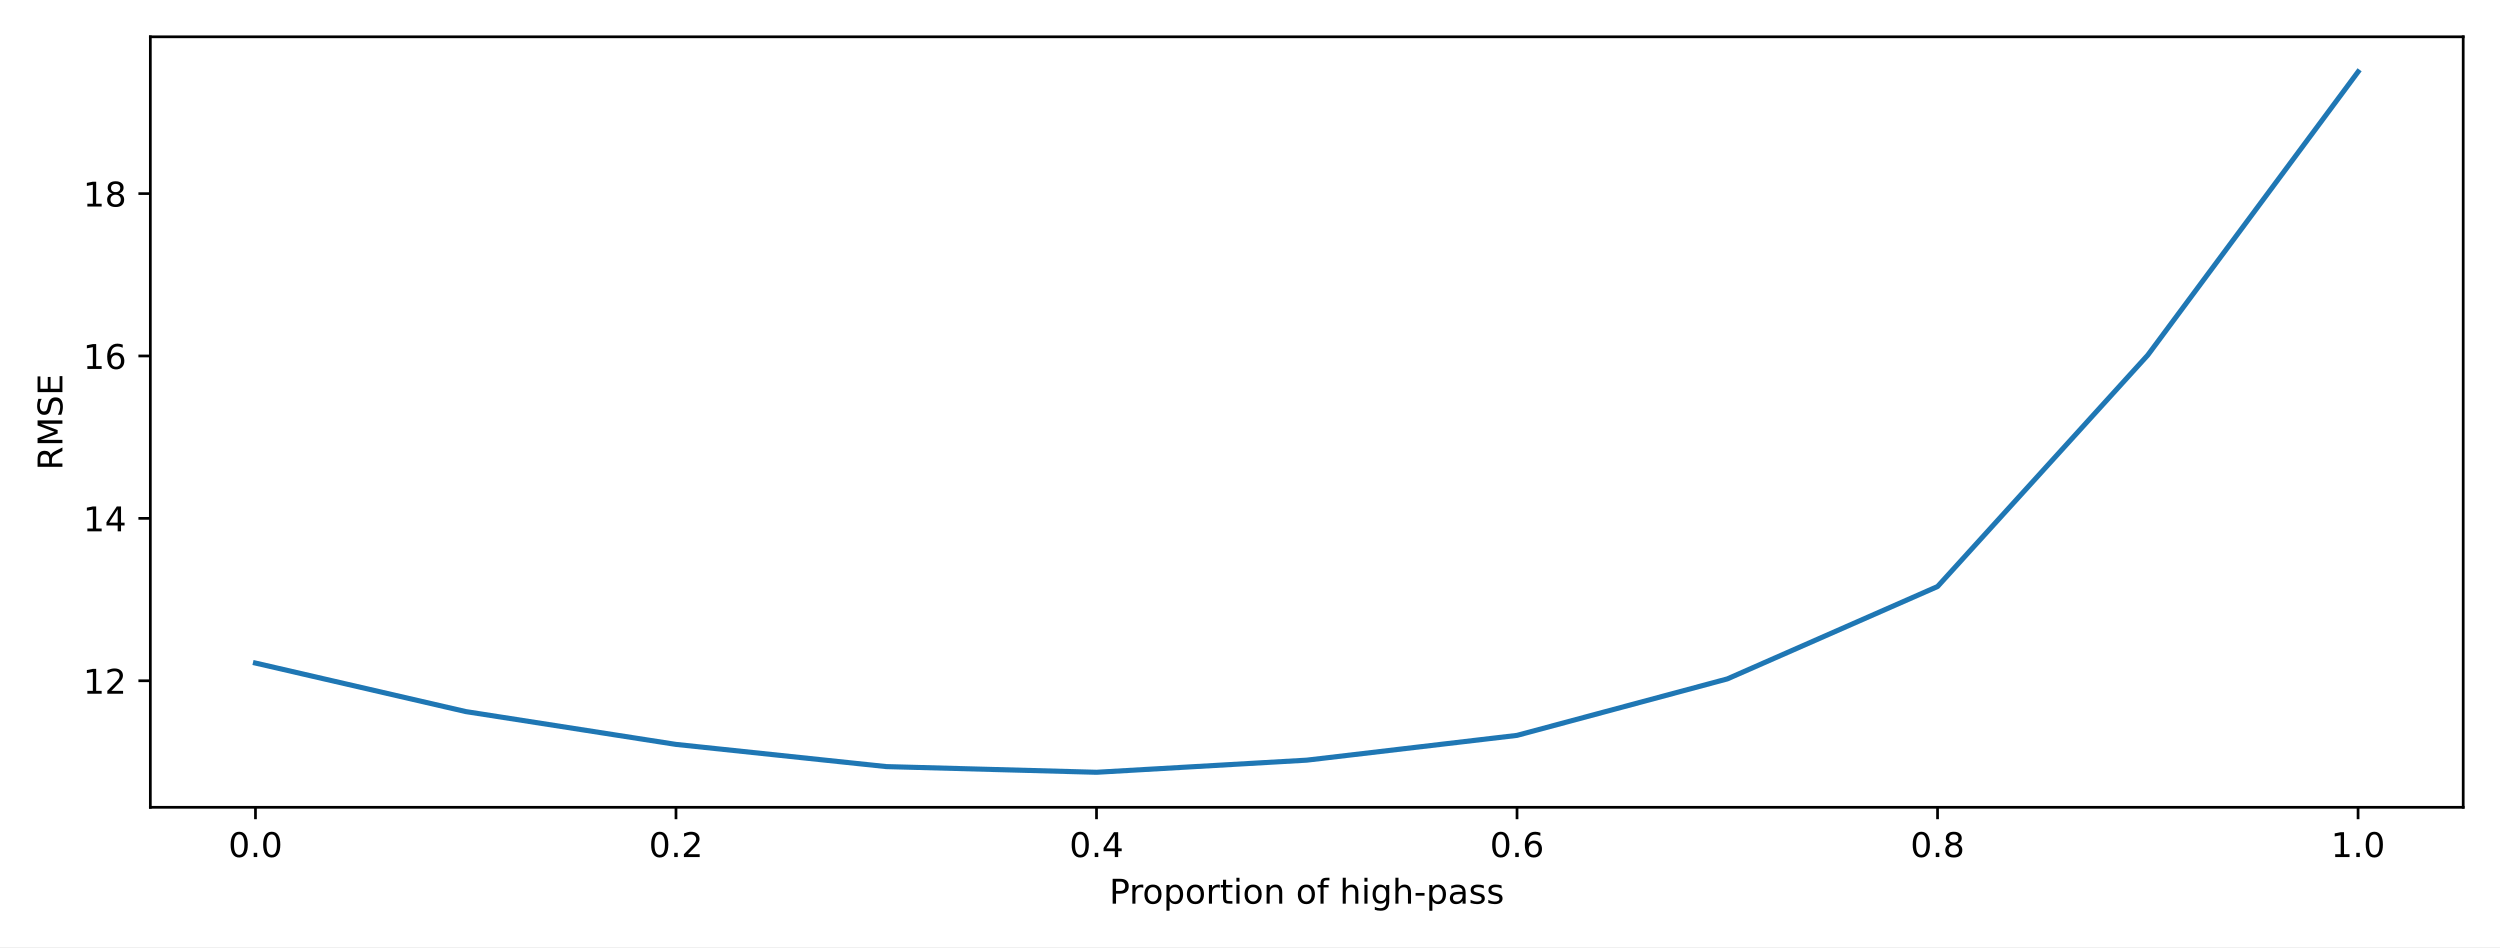
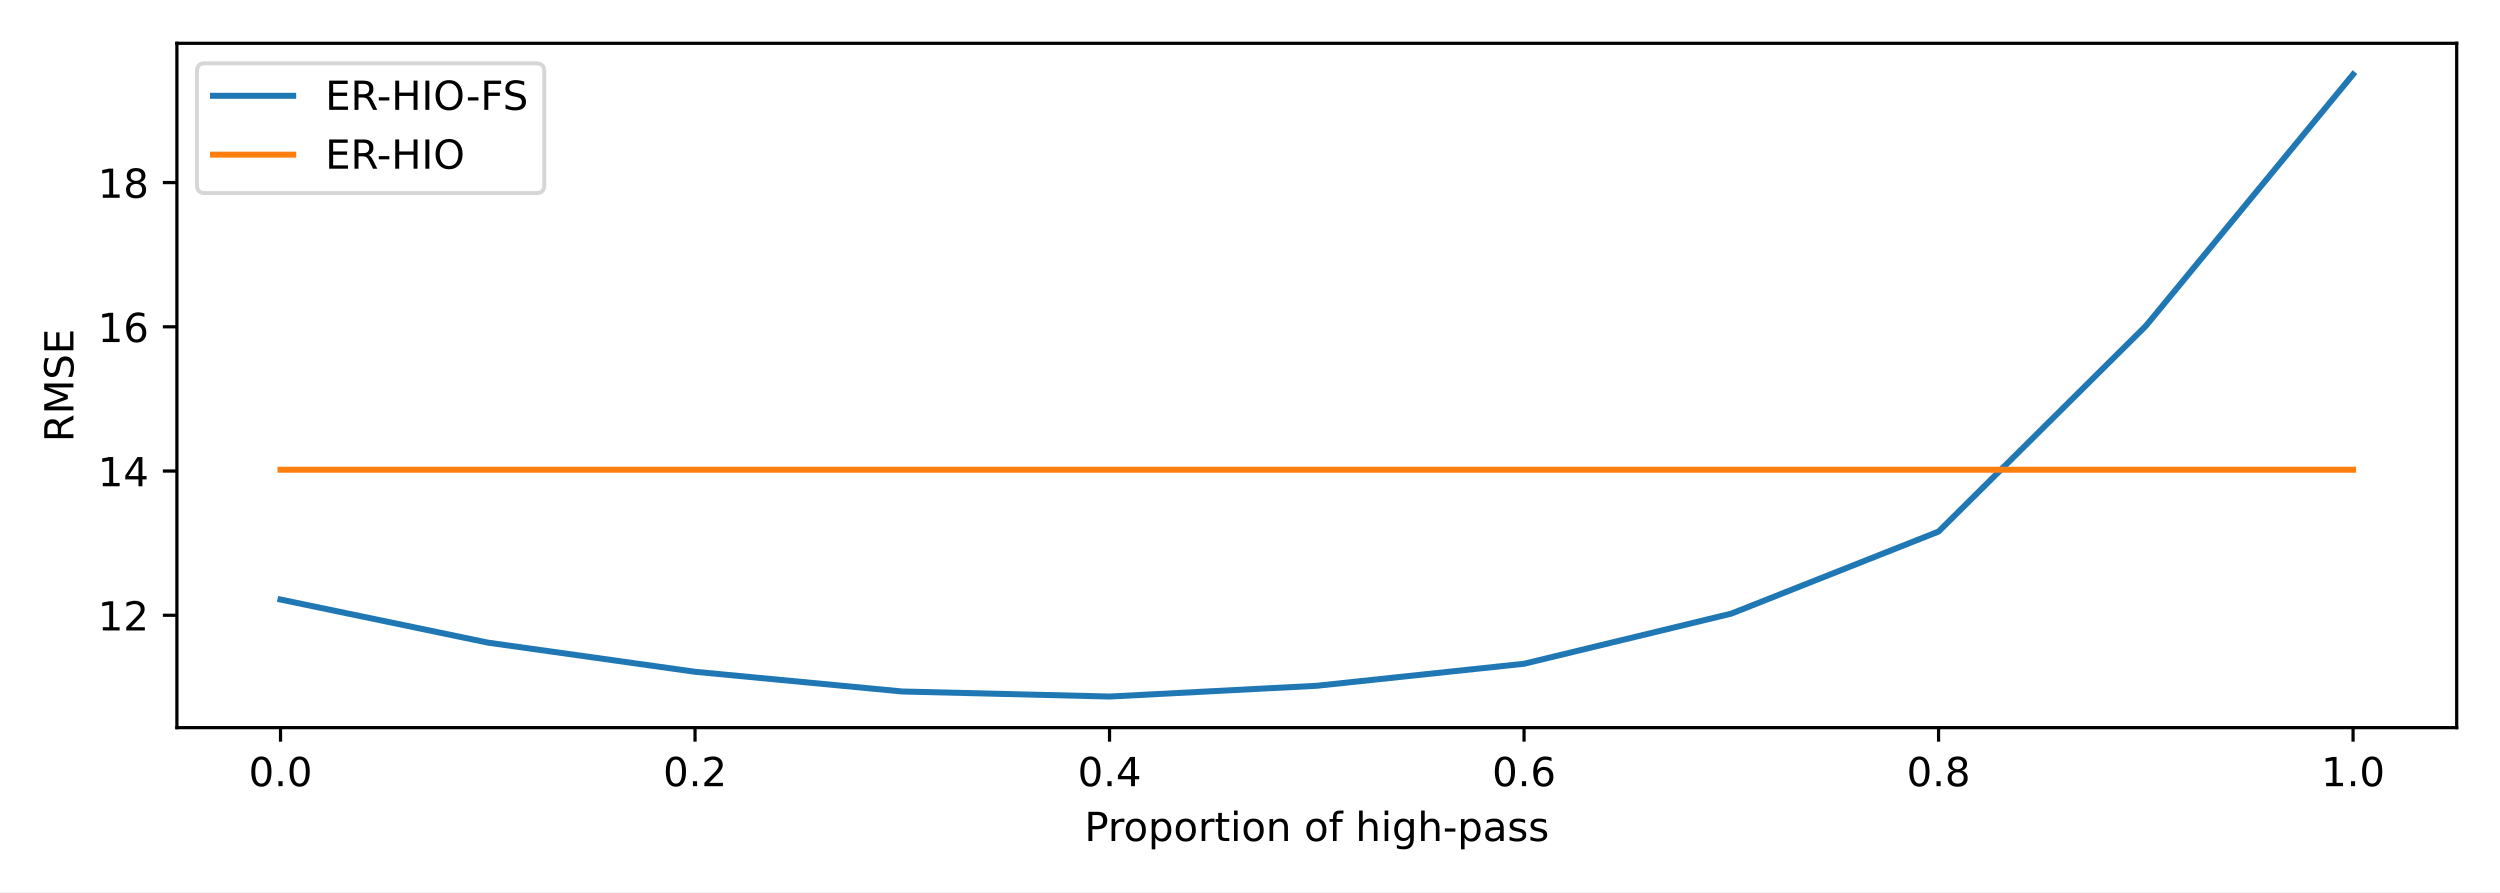
- <svg xmlns="http://www.w3.org/2000/svg" xmlns:xlink="http://www.w3.org/1999/xlink" height="277.92pt" version="1.1" viewBox="0 0 733.68 277.92" width="733.68pt">
+ <svg xmlns="http://www.w3.org/2000/svg" xmlns:xlink="http://www.w3.org/1999/xlink" height="222.48pt" version="1.1" viewBox="0 0 623.52 222.48" width="623.52pt">
  <defs>
    <style type="text/css">*{stroke-linecap:butt;stroke-linejoin:round;}</style>
  </defs>
  <g id="figure_1">
    <g id="patch_1">
-       <path d="M 0 277.92  L 733.68 277.92  L 733.68 0  L 0 0  z " style="fill:#ffffff;" />
+       <path d="M 0 222.48  L 623.52 222.48  L 623.52 0  L 0 0  z " style="fill:#ffffff;" />
    </g>
    <g id="axes_1">
      <g id="patch_2">
-         <path d="M 44.12 236.92  L 722.88 236.92  L 722.88 10.8  L 44.12 10.8  z " style="fill:#ffffff;" />
+         <path d="M 44.12 181.48  L 612.72 181.48  L 612.72 10.8  L 44.12 10.8  z " style="fill:#ffffff;" />
      </g>
      <g id="matplotlib.axis_1">
        <g id="xtick_1">
          <g id="line2d_1">
            <defs>
-               <path d="M 0 0  L 0 3.5  " id="mec192753d5" style="stroke:#000000;stroke-width:0.8;" />
-             </defs>
-             <g>
-               <use style="stroke:#000000;stroke-width:0.8;" x="74.973" xlink:href="#mec192753d5" y="236.92" />
+               <path d="M 0 0  L 0 3.5  " id="m77913bc74b" style="stroke:#000000;stroke-width:0.8;" />
+             </defs>
+             <g>
+               <use style="stroke:#000000;stroke-width:0.8;" x="69.965" xlink:href="#m77913bc74b" y="181.48" />
            </g>
          </g>
          <g id="text_1">
-             <g transform="translate(67.02116 251.5184)scale(0.1 -0.1)">
+             <g transform="translate(62.01389 196.0784)scale(0.1 -0.1)">
              <defs>
                <path d="M 31.781 66.406  Q 24.172 66.406 20.328 58.906  Q 16.5 51.422 16.5 36.375  Q 16.5 21.391 20.328 13.891  Q 24.172 6.391 31.781 6.391  Q 39.453 6.391 43.281 13.891  Q 47.125 21.391 47.125 36.375  Q 47.125 51.422 43.281 58.906  Q 39.453 66.406 31.781 66.406  z M 31.781 74.219  Q 44.047 74.219 50.516 64.516  Q 56.984 54.828 56.984 36.375  Q 56.984 17.969 50.516 8.266  Q 44.047 -1.422 31.781 -1.422  Q 19.531 -1.422 13.062 8.266  Q 6.594 17.969 6.594 36.375  Q 6.594 54.828 13.062 64.516  Q 19.531 74.219 31.781 74.219  z " id="DejaVuSans-48" />
                <path d="M 10.688 12.406  L 21 12.406  L 21 0  L 10.688 0  z " id="DejaVuSans-46" />
              </defs>
              <use xlink:href="#DejaVuSans-48" />
              <use x="63.623" xlink:href="#DejaVuSans-46" />
              <use x="95.41" xlink:href="#DejaVuSans-48" />
            </g>
          </g>
        </g>
        <g id="xtick_2">
          <g id="line2d_2">
            <g>
-               <use style="stroke:#000000;stroke-width:0.8;" x="198.384" xlink:href="#mec192753d5" y="236.92" />
+               <use style="stroke:#000000;stroke-width:0.8;" x="173.347" xlink:href="#m77913bc74b" y="181.48" />
            </g>
          </g>
          <g id="text_2">
-             <g transform="translate(190.4321 251.5184)scale(0.1 -0.1)">
+             <g transform="translate(165.3957 196.0784)scale(0.1 -0.1)">
              <defs>
                <path d="M 19.188 8.297  L 53.609 8.297  L 53.609 0  L 7.328 0  L 7.328 8.297  Q 12.938 14.109 22.625 23.891  Q 32.328 33.688 34.812 36.531  Q 39.547 41.844 41.422 45.531  Q 43.312 49.219 43.312 52.781  Q 43.312 58.594 39.234 62.25  Q 35.156 65.922 28.609 65.922  Q 23.969 65.922 18.812 64.312  Q 13.672 62.703 7.812 59.422  L 7.812 69.391  Q 13.766 71.781 18.938 73  Q 24.125 74.219 28.422 74.219  Q 39.75 74.219 46.484 68.547  Q 53.219 62.891 53.219 53.422  Q 53.219 48.922 51.531 44.891  Q 49.859 40.875 45.406 35.406  Q 44.188 33.984 37.641 27.219  Q 31.109 20.453 19.188 8.297  z " id="DejaVuSans-50" />
              </defs>
              <use xlink:href="#DejaVuSans-48" />
              <use x="63.623" xlink:href="#DejaVuSans-46" />
              <use x="95.41" xlink:href="#DejaVuSans-50" />
            </g>
          </g>
        </g>
        <g id="xtick_3">
          <g id="line2d_3">
            <g>
-               <use style="stroke:#000000;stroke-width:0.8;" x="321.795" xlink:href="#mec192753d5" y="236.92" />
+               <use style="stroke:#000000;stroke-width:0.8;" x="276.729" xlink:href="#m77913bc74b" y="181.48" />
            </g>
          </g>
          <g id="text_3">
-             <g transform="translate(313.843 251.5184)scale(0.1 -0.1)">
+             <g transform="translate(268.7775 196.0784)scale(0.1 -0.1)">
              <defs>
                <path d="M 37.797 64.312  L 12.891 25.391  L 37.797 25.391  z M 35.203 72.906  L 47.609 72.906  L 47.609 25.391  L 58.016 25.391  L 58.016 17.188  L 47.609 17.188  L 47.609 0  L 37.797 0  L 37.797 17.188  L 4.891 17.188  L 4.891 26.703  z " id="DejaVuSans-52" />
              </defs>
              <use xlink:href="#DejaVuSans-48" />
              <use x="63.623" xlink:href="#DejaVuSans-46" />
              <use x="95.41" xlink:href="#DejaVuSans-52" />
            </g>
          </g>
        </g>
        <g id="xtick_4">
          <g id="line2d_4">
            <g>
-               <use style="stroke:#000000;stroke-width:0.8;" x="445.205" xlink:href="#mec192753d5" y="236.92" />
+               <use style="stroke:#000000;stroke-width:0.8;" x="380.111" xlink:href="#m77913bc74b" y="181.48" />
            </g>
          </g>
          <g id="text_4">
-             <g transform="translate(437.2539 251.5184)scale(0.1 -0.1)">
+             <g transform="translate(372.1593 196.0784)scale(0.1 -0.1)">
              <defs>
                <path d="M 33.016 40.375  Q 26.375 40.375 22.484 35.828  Q 18.609 31.297 18.609 23.391  Q 18.609 15.531 22.484 10.953  Q 26.375 6.391 33.016 6.391  Q 39.656 6.391 43.531 10.953  Q 47.406 15.531 47.406 23.391  Q 47.406 31.297 43.531 35.828  Q 39.656 40.375 33.016 40.375  z M 52.594 71.297  L 52.594 62.312  Q 48.875 64.062 45.094 64.984  Q 41.312 65.922 37.594 65.922  Q 27.828 65.922 22.672 59.328  Q 17.531 52.734 16.797 39.406  Q 19.672 43.656 24.016 45.922  Q 28.375 48.188 33.594 48.188  Q 44.578 48.188 50.953 41.516  Q 57.328 34.859 57.328 23.391  Q 57.328 12.156 50.688 5.359  Q 44.047 -1.422 33.016 -1.422  Q 20.359 -1.422 13.672 8.266  Q 6.984 17.969 6.984 36.375  Q 6.984 53.656 15.188 63.938  Q 23.391 74.219 37.203 74.219  Q 40.922 74.219 44.703 73.484  Q 48.484 72.75 52.594 71.297  z " id="DejaVuSans-54" />
              </defs>
              <use xlink:href="#DejaVuSans-48" />
              <use x="63.623" xlink:href="#DejaVuSans-46" />
              <use x="95.41" xlink:href="#DejaVuSans-54" />
            </g>
          </g>
        </g>
        <g id="xtick_5">
          <g id="line2d_5">
            <g>
-               <use style="stroke:#000000;stroke-width:0.8;" x="568.616" xlink:href="#mec192753d5" y="236.92" />
+               <use style="stroke:#000000;stroke-width:0.8;" x="483.493" xlink:href="#m77913bc74b" y="181.48" />
            </g>
          </g>
          <g id="text_5">
-             <g transform="translate(560.6648 251.5184)scale(0.1 -0.1)">
+             <g transform="translate(475.5412 196.0784)scale(0.1 -0.1)">
              <defs>
                <path d="M 31.781 34.625  Q 24.75 34.625 20.719 30.859  Q 16.703 27.094 16.703 20.516  Q 16.703 13.922 20.719 10.156  Q 24.75 6.391 31.781 6.391  Q 38.812 6.391 42.859 10.172  Q 46.922 13.969 46.922 20.516  Q 46.922 27.094 42.891 30.859  Q 38.875 34.625 31.781 34.625  z M 21.922 38.812  Q 15.578 40.375 12.031 44.719  Q 8.5 49.078 8.5 55.328  Q 8.5 64.062 14.719 69.141  Q 20.953 74.219 31.781 74.219  Q 42.672 74.219 48.875 69.141  Q 55.078 64.062 55.078 55.328  Q 55.078 49.078 51.531 44.719  Q 48 40.375 41.703 38.812  Q 48.828 37.156 52.797 32.312  Q 56.781 27.484 56.781 20.516  Q 56.781 9.906 50.312 4.234  Q 43.844 -1.422 31.781 -1.422  Q 19.734 -1.422 13.25 4.234  Q 6.781 9.906 6.781 20.516  Q 6.781 27.484 10.781 32.312  Q 14.797 37.156 21.922 38.812  z M 18.312 54.391  Q 18.312 48.734 21.844 45.562  Q 25.391 42.391 31.781 42.391  Q 38.141 42.391 41.719 45.562  Q 45.312 48.734 45.312 54.391  Q 45.312 60.062 41.719 63.234  Q 38.141 66.406 31.781 66.406  Q 25.391 66.406 21.844 63.234  Q 18.312 60.062 18.312 54.391  z " id="DejaVuSans-56" />
              </defs>
              <use xlink:href="#DejaVuSans-48" />
              <use x="63.623" xlink:href="#DejaVuSans-46" />
              <use x="95.41" xlink:href="#DejaVuSans-56" />
            </g>
          </g>
        </g>
        <g id="xtick_6">
          <g id="line2d_6">
            <g>
-               <use style="stroke:#000000;stroke-width:0.8;" x="692.027" xlink:href="#mec192753d5" y="236.92" />
+               <use style="stroke:#000000;stroke-width:0.8;" x="586.875" xlink:href="#m77913bc74b" y="181.48" />
            </g>
          </g>
          <g id="text_6">
-             <g transform="translate(684.0757 251.5184)scale(0.1 -0.1)">
+             <g transform="translate(578.923 196.0784)scale(0.1 -0.1)">
              <defs>
                <path d="M 12.406 8.297  L 28.516 8.297  L 28.516 63.922  L 10.984 60.406  L 10.984 69.391  L 28.422 72.906  L 38.281 72.906  L 38.281 8.297  L 54.391 8.297  L 54.391 0  L 12.406 0  z " id="DejaVuSans-49" />
              </defs>
              <use xlink:href="#DejaVuSans-49" />
              <use x="63.623" xlink:href="#DejaVuSans-46" />
              <use x="95.41" xlink:href="#DejaVuSans-48" />
            </g>
          </g>
        </g>
        <g id="text_7">
-           <g transform="translate(325.5539 265.1966)scale(0.1 -0.1)">
+           <g transform="translate(270.4739 209.7566)scale(0.1 -0.1)">
            <defs>
              <path d="M 19.672 64.797  L 19.672 37.406  L 32.078 37.406  Q 38.969 37.406 42.719 40.969  Q 46.484 44.531 46.484 51.125  Q 46.484 57.672 42.719 61.234  Q 38.969 64.797 32.078 64.797  z M 9.812 72.906  L 32.078 72.906  Q 44.344 72.906 50.609 67.359  Q 56.891 61.812 56.891 51.125  Q 56.891 40.328 50.609 34.812  Q 44.344 29.297 32.078 29.297  L 19.672 29.297  L 19.672 0  L 9.812 0  z " id="DejaVuSans-80" />
              <path d="M 41.109 46.297  Q 39.594 47.172 37.812 47.578  Q 36.031 48 33.891 48  Q 26.266 48 22.188 43.047  Q 18.109 38.094 18.109 28.812  L 18.109 0  L 9.078 0  L 9.078 54.688  L 18.109 54.688  L 18.109 46.188  Q 20.953 51.172 25.484 53.578  Q 30.031 56 36.531 56  Q 37.453 56 38.578 55.875  Q 39.703 55.766 41.062 55.516  z " id="DejaVuSans-114" />
              <path d="M 30.609 48.391  Q 23.391 48.391 19.188 42.75  Q 14.984 37.109 14.984 27.297  Q 14.984 17.484 19.156 11.844  Q 23.344 6.203 30.609 6.203  Q 37.797 6.203 41.984 11.859  Q 46.188 17.531 46.188 27.297  Q 46.188 37.016 41.984 42.703  Q 37.797 48.391 30.609 48.391  z M 30.609 56  Q 42.328 56 49.016 48.375  Q 55.719 40.766 55.719 27.297  Q 55.719 13.875 49.016 6.219  Q 42.328 -1.422 30.609 -1.422  Q 18.844 -1.422 12.172 6.219  Q 5.516 13.875 5.516 27.297  Q 5.516 40.766 12.172 48.375  Q 18.844 56 30.609 56  z " id="DejaVuSans-111" />
              <path d="M 18.109 8.203  L 18.109 -20.797  L 9.078 -20.797  L 9.078 54.688  L 18.109 54.688  L 18.109 46.391  Q 20.953 51.266 25.266 53.625  Q 29.594 56 35.594 56  Q 45.562 56 51.781 48.094  Q 58.016 40.188 58.016 27.297  Q 58.016 14.406 51.781 6.484  Q 45.562 -1.422 35.594 -1.422  Q 29.594 -1.422 25.266 0.953  Q 20.953 3.328 18.109 8.203  z M 48.688 27.297  Q 48.688 37.203 44.609 42.844  Q 40.531 48.484 33.406 48.484  Q 26.266 48.484 22.188 42.844  Q 18.109 37.203 18.109 27.297  Q 18.109 17.391 22.188 11.75  Q 26.266 6.109 33.406 6.109  Q 40.531 6.109 44.609 11.75  Q 48.688 17.391 48.688 27.297  z " id="DejaVuSans-112" />
              <path d="M 18.312 70.219  L 18.312 54.688  L 36.812 54.688  L 36.812 47.703  L 18.312 47.703  L 18.312 18.016  Q 18.312 11.328 20.141 9.422  Q 21.969 7.516 27.594 7.516  L 36.812 7.516  L 36.812 0  L 27.594 0  Q 17.188 0 13.234 3.875  Q 9.281 7.766 9.281 18.016  L 9.281 47.703  L 2.688 47.703  L 2.688 54.688  L 9.281 54.688  L 9.281 70.219  z " id="DejaVuSans-116" />
              <path d="M 9.422 54.688  L 18.406 54.688  L 18.406 0  L 9.422 0  z M 9.422 75.984  L 18.406 75.984  L 18.406 64.594  L 9.422 64.594  z " id="DejaVuSans-105" />
              <path d="M 54.891 33.016  L 54.891 0  L 45.906 0  L 45.906 32.719  Q 45.906 40.484 42.875 44.328  Q 39.844 48.188 33.797 48.188  Q 26.516 48.188 22.312 43.547  Q 18.109 38.922 18.109 30.906  L 18.109 0  L 9.078 0  L 9.078 54.688  L 18.109 54.688  L 18.109 46.188  Q 21.344 51.125 25.703 53.562  Q 30.078 56 35.797 56  Q 45.219 56 50.047 50.172  Q 54.891 44.344 54.891 33.016  z " id="DejaVuSans-110" />
              <path id="DejaVuSans-32" />
              <path d="M 37.109 75.984  L 37.109 68.5  L 28.516 68.5  Q 23.688 68.5 21.797 66.547  Q 19.922 64.594 19.922 59.516  L 19.922 54.688  L 34.719 54.688  L 34.719 47.703  L 19.922 47.703  L 19.922 0  L 10.891 0  L 10.891 47.703  L 2.297 47.703  L 2.297 54.688  L 10.891 54.688  L 10.891 58.5  Q 10.891 67.625 15.141 71.797  Q 19.391 75.984 28.609 75.984  z " id="DejaVuSans-102" />
              <path d="M 54.891 33.016  L 54.891 0  L 45.906 0  L 45.906 32.719  Q 45.906 40.484 42.875 44.328  Q 39.844 48.188 33.797 48.188  Q 26.516 48.188 22.312 43.547  Q 18.109 38.922 18.109 30.906  L 18.109 0  L 9.078 0  L 9.078 75.984  L 18.109 75.984  L 18.109 46.188  Q 21.344 51.125 25.703 53.562  Q 30.078 56 35.797 56  Q 45.219 56 50.047 50.172  Q 54.891 44.344 54.891 33.016  z " id="DejaVuSans-104" />
              <path d="M 45.406 27.984  Q 45.406 37.75 41.375 43.109  Q 37.359 48.484 30.078 48.484  Q 22.859 48.484 18.828 43.109  Q 14.797 37.75 14.797 27.984  Q 14.797 18.266 18.828 12.891  Q 22.859 7.516 30.078 7.516  Q 37.359 7.516 41.375 12.891  Q 45.406 18.266 45.406 27.984  z M 54.391 6.781  Q 54.391 -7.172 48.188 -13.984  Q 42 -20.797 29.203 -20.797  Q 24.469 -20.797 20.266 -20.094  Q 16.062 -19.391 12.109 -17.922  L 12.109 -9.188  Q 16.062 -11.328 19.922 -12.344  Q 23.781 -13.375 27.781 -13.375  Q 36.625 -13.375 41.016 -8.766  Q 45.406 -4.156 45.406 5.172  L 45.406 9.625  Q 42.625 4.781 38.281 2.391  Q 33.938 0 27.875 0  Q 17.828 0 11.672 7.656  Q 5.516 15.328 5.516 27.984  Q 5.516 40.672 11.672 48.328  Q 17.828 56 27.875 56  Q 33.938 56 38.281 53.609  Q 42.625 51.219 45.406 46.391  L 45.406 54.688  L 54.391 54.688  z " id="DejaVuSans-103" />
              <path d="M 4.891 31.391  L 31.203 31.391  L 31.203 23.391  L 4.891 23.391  z " id="DejaVuSans-45" />
              <path d="M 34.281 27.484  Q 23.391 27.484 19.188 25  Q 14.984 22.516 14.984 16.5  Q 14.984 11.719 18.141 8.906  Q 21.297 6.109 26.703 6.109  Q 34.188 6.109 38.703 11.406  Q 43.219 16.703 43.219 25.484  L 43.219 27.484  z M 52.203 31.203  L 52.203 0  L 43.219 0  L 43.219 8.297  Q 40.141 3.328 35.547 0.953  Q 30.953 -1.422 24.312 -1.422  Q 15.922 -1.422 10.953 3.297  Q 6 8.016 6 15.922  Q 6 25.141 12.172 29.828  Q 18.359 34.516 30.609 34.516  L 43.219 34.516  L 43.219 35.406  Q 43.219 41.609 39.141 45  Q 35.062 48.391 27.688 48.391  Q 23 48.391 18.547 47.266  Q 14.109 46.141 10.016 43.891  L 10.016 52.203  Q 14.938 54.109 19.578 55.047  Q 24.219 56 28.609 56  Q 40.484 56 46.344 49.844  Q 52.203 43.703 52.203 31.203  z " id="DejaVuSans-97" />
              <path d="M 44.281 53.078  L 44.281 44.578  Q 40.484 46.531 36.375 47.5  Q 32.281 48.484 27.875 48.484  Q 21.188 48.484 17.844 46.438  Q 14.5 44.391 14.5 40.281  Q 14.5 37.156 16.891 35.375  Q 19.281 33.594 26.516 31.984  L 29.594 31.297  Q 39.156 29.25 43.188 25.516  Q 47.219 21.781 47.219 15.094  Q 47.219 7.469 41.188 3.016  Q 35.156 -1.422 24.609 -1.422  Q 20.219 -1.422 15.453 -0.562  Q 10.688 0.297 5.422 2  L 5.422 11.281  Q 10.406 8.688 15.234 7.391  Q 20.062 6.109 24.812 6.109  Q 31.156 6.109 34.562 8.281  Q 37.984 10.453 37.984 14.406  Q 37.984 18.062 35.516 20.016  Q 33.062 21.969 24.703 23.781  L 21.578 24.516  Q 13.234 26.266 9.516 29.906  Q 5.812 33.547 5.812 39.891  Q 5.812 47.609 11.281 51.797  Q 16.75 56 26.812 56  Q 31.781 56 36.172 55.266  Q 40.578 54.547 44.281 53.078  z " id="DejaVuSans-115" />
            </defs>
            <use xlink:href="#DejaVuSans-80" />
            <use x="58.553" xlink:href="#DejaVuSans-114" />
            <use x="97.416" xlink:href="#DejaVuSans-111" />
            <use x="158.598" xlink:href="#DejaVuSans-112" />
            <use x="222.074" xlink:href="#DejaVuSans-111" />
            <use x="283.256" xlink:href="#DejaVuSans-114" />
            <use x="324.369" xlink:href="#DejaVuSans-116" />
            <use x="363.578" xlink:href="#DejaVuSans-105" />
            <use x="391.361" xlink:href="#DejaVuSans-111" />
            <use x="452.543" xlink:href="#DejaVuSans-110" />
            <use x="515.922" xlink:href="#DejaVuSans-32" />
            <use x="547.709" xlink:href="#DejaVuSans-111" />
            <use x="608.891" xlink:href="#DejaVuSans-102" />
            <use x="644.096" xlink:href="#DejaVuSans-32" />
            <use x="675.883" xlink:href="#DejaVuSans-104" />
            <use x="739.262" xlink:href="#DejaVuSans-105" />
            <use x="767.045" xlink:href="#DejaVuSans-103" />
            <use x="830.521" xlink:href="#DejaVuSans-104" />
            <use x="893.9" xlink:href="#DejaVuSans-45" />
            <use x="929.984" xlink:href="#DejaVuSans-112" />
            <use x="993.461" xlink:href="#DejaVuSans-97" />
            <use x="1054.74" xlink:href="#DejaVuSans-115" />
            <use x="1106.84" xlink:href="#DejaVuSans-115" />
          </g>
        </g>
      </g>
      <g id="matplotlib.axis_2">
        <g id="ytick_1">
          <g id="line2d_7">
            <defs>
-               <path d="M 0 0  L -3.5 0  " id="m9a8a364ab0" style="stroke:#000000;stroke-width:0.8;" />
-             </defs>
-             <g>
-               <use style="stroke:#000000;stroke-width:0.8;" x="44.12" xlink:href="#m9a8a364ab0" y="199.787" />
+               <path d="M 0 0  L -3.5 0  " id="mb73bbfb6d6" style="stroke:#000000;stroke-width:0.8;" />
+             </defs>
+             <g>
+               <use style="stroke:#000000;stroke-width:0.8;" x="44.12" xlink:href="#mb73bbfb6d6" y="153.452" />
            </g>
          </g>
          <g id="text_8">
-             <g transform="translate(24.395 203.5867)scale(0.1 -0.1)">
+             <g transform="translate(24.395 157.2508)scale(0.1 -0.1)">
              <use xlink:href="#DejaVuSans-49" />
              <use x="63.623" xlink:href="#DejaVuSans-50" />
            </g>
          </g>
        </g>
        <g id="ytick_2">
          <g id="line2d_8">
            <g>
-               <use style="stroke:#000000;stroke-width:0.8;" x="44.12" xlink:href="#m9a8a364ab0" y="152.131" />
+               <use style="stroke:#000000;stroke-width:0.8;" x="44.12" xlink:href="#mb73bbfb6d6" y="117.479" />
            </g>
          </g>
          <g id="text_9">
-             <g transform="translate(24.395 155.9298)scale(0.1 -0.1)">
+             <g transform="translate(24.395 121.2784)scale(0.1 -0.1)">
              <use xlink:href="#DejaVuSans-49" />
              <use x="63.623" xlink:href="#DejaVuSans-52" />
            </g>
          </g>
        </g>
        <g id="ytick_3">
          <g id="line2d_9">
            <g>
-               <use style="stroke:#000000;stroke-width:0.8;" x="44.12" xlink:href="#m9a8a364ab0" y="104.474" />
+               <use style="stroke:#000000;stroke-width:0.8;" x="44.12" xlink:href="#mb73bbfb6d6" y="81.507" />
            </g>
          </g>
          <g id="text_10">
-             <g transform="translate(24.395 108.2729)scale(0.1 -0.1)">
+             <g transform="translate(24.395 85.306)scale(0.1 -0.1)">
              <use xlink:href="#DejaVuSans-49" />
              <use x="63.623" xlink:href="#DejaVuSans-54" />
            </g>
          </g>
        </g>
        <g id="ytick_4">
          <g id="line2d_10">
            <g>
-               <use style="stroke:#000000;stroke-width:0.8;" x="44.12" xlink:href="#m9a8a364ab0" y="56.817" />
+               <use style="stroke:#000000;stroke-width:0.8;" x="44.12" xlink:href="#mb73bbfb6d6" y="45.534" />
            </g>
          </g>
          <g id="text_11">
-             <g transform="translate(24.395 60.61594)scale(0.1 -0.1)">
+             <g transform="translate(24.395 49.33358)scale(0.1 -0.1)">
              <use xlink:href="#DejaVuSans-49" />
              <use x="63.623" xlink:href="#DejaVuSans-56" />
            </g>
          </g>
        </g>
        <g id="text_12">
-           <g transform="translate(18.31531 137.9819)rotate(-90)scale(0.1 -0.1)">
+           <g transform="translate(18.31531 110.2619)rotate(-90)scale(0.1 -0.1)">
            <defs>
              <path d="M 44.391 34.188  Q 47.562 33.109 50.562 29.594  Q 53.562 26.078 56.594 19.922  L 66.609 0  L 56 0  L 46.688 18.703  Q 43.062 26.031 39.672 28.422  Q 36.281 30.812 30.422 30.812  L 19.672 30.812  L 19.672 0  L 9.812 0  L 9.812 72.906  L 32.078 72.906  Q 44.578 72.906 50.734 67.672  Q 56.891 62.453 56.891 51.906  Q 56.891 45.016 53.688 40.469  Q 50.484 35.938 44.391 34.188  z M 19.672 64.797  L 19.672 38.922  L 32.078 38.922  Q 39.203 38.922 42.844 42.219  Q 46.484 45.516 46.484 51.906  Q 46.484 58.297 42.844 61.547  Q 39.203 64.797 32.078 64.797  z " id="DejaVuSans-82" />
              <path d="M 9.812 72.906  L 24.516 72.906  L 43.109 23.297  L 61.812 72.906  L 76.516 72.906  L 76.516 0  L 66.891 0  L 66.891 64.016  L 48.094 14.016  L 38.188 14.016  L 19.391 64.016  L 19.391 0  L 9.812 0  z " id="DejaVuSans-77" />
              <path d="M 53.516 70.516  L 53.516 60.891  Q 47.906 63.578 42.922 64.891  Q 37.938 66.219 33.297 66.219  Q 25.25 66.219 20.875 63.094  Q 16.5 59.969 16.5 54.203  Q 16.5 49.359 19.406 46.891  Q 22.312 44.438 30.422 42.922  L 36.375 41.703  Q 47.406 39.594 52.656 34.297  Q 57.906 29 57.906 20.125  Q 57.906 9.516 50.797 4.047  Q 43.703 -1.422 29.984 -1.422  Q 24.812 -1.422 18.969 -0.25  Q 13.141 0.922 6.891 3.219  L 6.891 13.375  Q 12.891 10.016 18.656 8.297  Q 24.422 6.594 29.984 6.594  Q 38.422 6.594 43.016 9.906  Q 47.609 13.234 47.609 19.391  Q 47.609 24.75 44.312 27.781  Q 41.016 30.812 33.5 32.328  L 27.484 33.5  Q 16.453 35.688 11.516 40.375  Q 6.594 45.062 6.594 53.422  Q 6.594 63.094 13.406 68.656  Q 20.219 74.219 32.172 74.219  Q 37.312 74.219 42.625 73.281  Q 47.953 72.359 53.516 70.516  z " id="DejaVuSans-83" />
              <path d="M 9.812 72.906  L 55.906 72.906  L 55.906 64.594  L 19.672 64.594  L 19.672 43.016  L 54.391 43.016  L 54.391 34.719  L 19.672 34.719  L 19.672 8.297  L 56.781 8.297  L 56.781 0  L 9.812 0  z " id="DejaVuSans-69" />
            </defs>
            <use xlink:href="#DejaVuSans-82" />
            <use x="69.482" xlink:href="#DejaVuSans-77" />
            <use x="155.762" xlink:href="#DejaVuSans-83" />
            <use x="219.238" xlink:href="#DejaVuSans-69" />
          </g>
        </g>
      </g>
      <g id="line2d_11">
-         <path clip-path="url(#pa8a8579f44)" d="M 74.973 194.59  L 136.678 208.828  L 198.384 218.464  L 260.089 224.975  L 321.795 226.642  L 383.5 223.083  L 445.205 215.81  L 506.911 199.242  L 568.616 172.128  L 630.322 104.2  L 692.027 21.078  " style="fill:none;stroke:#1f77b4;stroke-linecap:square;stroke-width:1.5;" />
+         <path clip-path="url(#p42884ed515)" d="M 69.965 149.528  L 121.656 160.276  L 173.347 167.549  L 225.038 172.464  L 276.729 173.722  L 328.42 171.035  L 380.111 165.546  L 431.802 153.04  L 483.493 132.574  L 535.184 81.3  L 586.875 18.558  " style="fill:none;stroke:#1f77b4;stroke-linecap:square;stroke-width:1.5;" />
+       </g>
+       <g id="line2d_12">
+         <path clip-path="url(#p42884ed515)" d="M 69.965 117.161  L 586.875 117.161  " style="fill:none;stroke:#ff7f0e;stroke-linecap:square;stroke-width:1.5;" />
      </g>
      <g id="patch_3">
-         <path d="M 44.12 236.92  L 44.12 10.8  " style="fill:none;stroke:#000000;stroke-linecap:square;stroke-linejoin:miter;stroke-width:0.8;" />
+         <path d="M 44.12 181.48  L 44.12 10.8  " style="fill:none;stroke:#000000;stroke-linecap:square;stroke-linejoin:miter;stroke-width:0.8;" />
      </g>
      <g id="patch_4">
-         <path d="M 722.88 236.92  L 722.88 10.8  " style="fill:none;stroke:#000000;stroke-linecap:square;stroke-linejoin:miter;stroke-width:0.8;" />
+         <path d="M 612.72 181.48  L 612.72 10.8  " style="fill:none;stroke:#000000;stroke-linecap:square;stroke-linejoin:miter;stroke-width:0.8;" />
      </g>
      <g id="patch_5">
-         <path d="M 44.12 236.92  L 722.88 236.92  " style="fill:none;stroke:#000000;stroke-linecap:square;stroke-linejoin:miter;stroke-width:0.8;" />
+         <path d="M 44.12 181.48  L 612.72 181.48  " style="fill:none;stroke:#000000;stroke-linecap:square;stroke-linejoin:miter;stroke-width:0.8;" />
      </g>
      <g id="patch_6">
-         <path d="M 44.12 10.8  L 722.88 10.8  " style="fill:none;stroke:#000000;stroke-linecap:square;stroke-linejoin:miter;stroke-width:0.8;" />
+         <path d="M 44.12 10.8  L 612.72 10.8  " style="fill:none;stroke:#000000;stroke-linecap:square;stroke-linejoin:miter;stroke-width:0.8;" />
+       </g>
+       <g id="legend_1">
+         <g id="patch_7">
+           <path d="M 51.12 48.156  L 133.745 48.156  Q 135.745 48.156 135.745 46.156  L 135.745 17.8  Q 135.745 15.8 133.745 15.8  L 51.12 15.8  Q 49.12 15.8 49.12 17.8  L 49.12 46.156  Q 49.12 48.156 51.12 48.156  z " style="fill:#ffffff;opacity:0.8;stroke:#cccccc;stroke-linejoin:miter;" />
+         </g>
+         <g id="line2d_13">
+           <path d="M 53.12 23.898  L 73.12 23.898  " style="fill:none;stroke:#1f77b4;stroke-linecap:square;stroke-width:1.5;" />
+         </g>
+         <g id="line2d_14" />
+         <g id="text_13">
+           <g transform="translate(81.12 27.39844)scale(0.1 -0.1)">
+             <defs>
+               <path d="M 9.812 72.906  L 19.672 72.906  L 19.672 43.016  L 55.516 43.016  L 55.516 72.906  L 65.375 72.906  L 65.375 0  L 55.516 0  L 55.516 34.719  L 19.672 34.719  L 19.672 0  L 9.812 0  z " id="DejaVuSans-72" />
+               <path d="M 9.812 72.906  L 19.672 72.906  L 19.672 0  L 9.812 0  z " id="DejaVuSans-73" />
+               <path d="M 39.406 66.219  Q 28.656 66.219 22.328 58.203  Q 16.016 50.203 16.016 36.375  Q 16.016 22.609 22.328 14.594  Q 28.656 6.594 39.406 6.594  Q 50.141 6.594 56.422 14.594  Q 62.703 22.609 62.703 36.375  Q 62.703 50.203 56.422 58.203  Q 50.141 66.219 39.406 66.219  z M 39.406 74.219  Q 54.734 74.219 63.906 63.938  Q 73.094 53.656 73.094 36.375  Q 73.094 19.141 63.906 8.859  Q 54.734 -1.422 39.406 -1.422  Q 24.031 -1.422 14.812 8.828  Q 5.609 19.094 5.609 36.375  Q 5.609 53.656 14.812 63.938  Q 24.031 74.219 39.406 74.219  z " id="DejaVuSans-79" />
+               <path d="M 9.812 72.906  L 51.703 72.906  L 51.703 64.594  L 19.672 64.594  L 19.672 43.109  L 48.578 43.109  L 48.578 34.812  L 19.672 34.812  L 19.672 0  L 9.812 0  z " id="DejaVuSans-70" />
+             </defs>
+             <use xlink:href="#DejaVuSans-69" />
+             <use x="63.184" xlink:href="#DejaVuSans-82" />
+             <use x="128.666" xlink:href="#DejaVuSans-45" />
+             <use x="164.75" xlink:href="#DejaVuSans-72" />
+             <use x="239.945" xlink:href="#DejaVuSans-73" />
+             <use x="269.438" xlink:href="#DejaVuSans-79" />
+             <use x="350.898" xlink:href="#DejaVuSans-45" />
+             <use x="386.982" xlink:href="#DejaVuSans-70" />
+             <use x="442.752" xlink:href="#DejaVuSans-83" />
+           </g>
+         </g>
+         <g id="line2d_15">
+           <path d="M 53.12 38.577  L 73.12 38.577  " style="fill:none;stroke:#ff7f0e;stroke-linecap:square;stroke-width:1.5;" />
+         </g>
+         <g id="line2d_16" />
+         <g id="text_14">
+           <g transform="translate(81.12 42.07656)scale(0.1 -0.1)">
+             <use xlink:href="#DejaVuSans-69" />
+             <use x="63.184" xlink:href="#DejaVuSans-82" />
+             <use x="128.666" xlink:href="#DejaVuSans-45" />
+             <use x="164.75" xlink:href="#DejaVuSans-72" />
+             <use x="239.945" xlink:href="#DejaVuSans-73" />
+             <use x="269.438" xlink:href="#DejaVuSans-79" />
+           </g>
+         </g>
      </g>
    </g>
  </g>
  <defs>
-     <clipPath id="pa8a8579f44">
-       <rect height="226.12" width="678.76" x="44.12" y="10.8" />
+     <clipPath id="p42884ed515">
+       <rect height="170.68" width="568.6" x="44.12" y="10.8" />
    </clipPath>
  </defs>
</svg>
